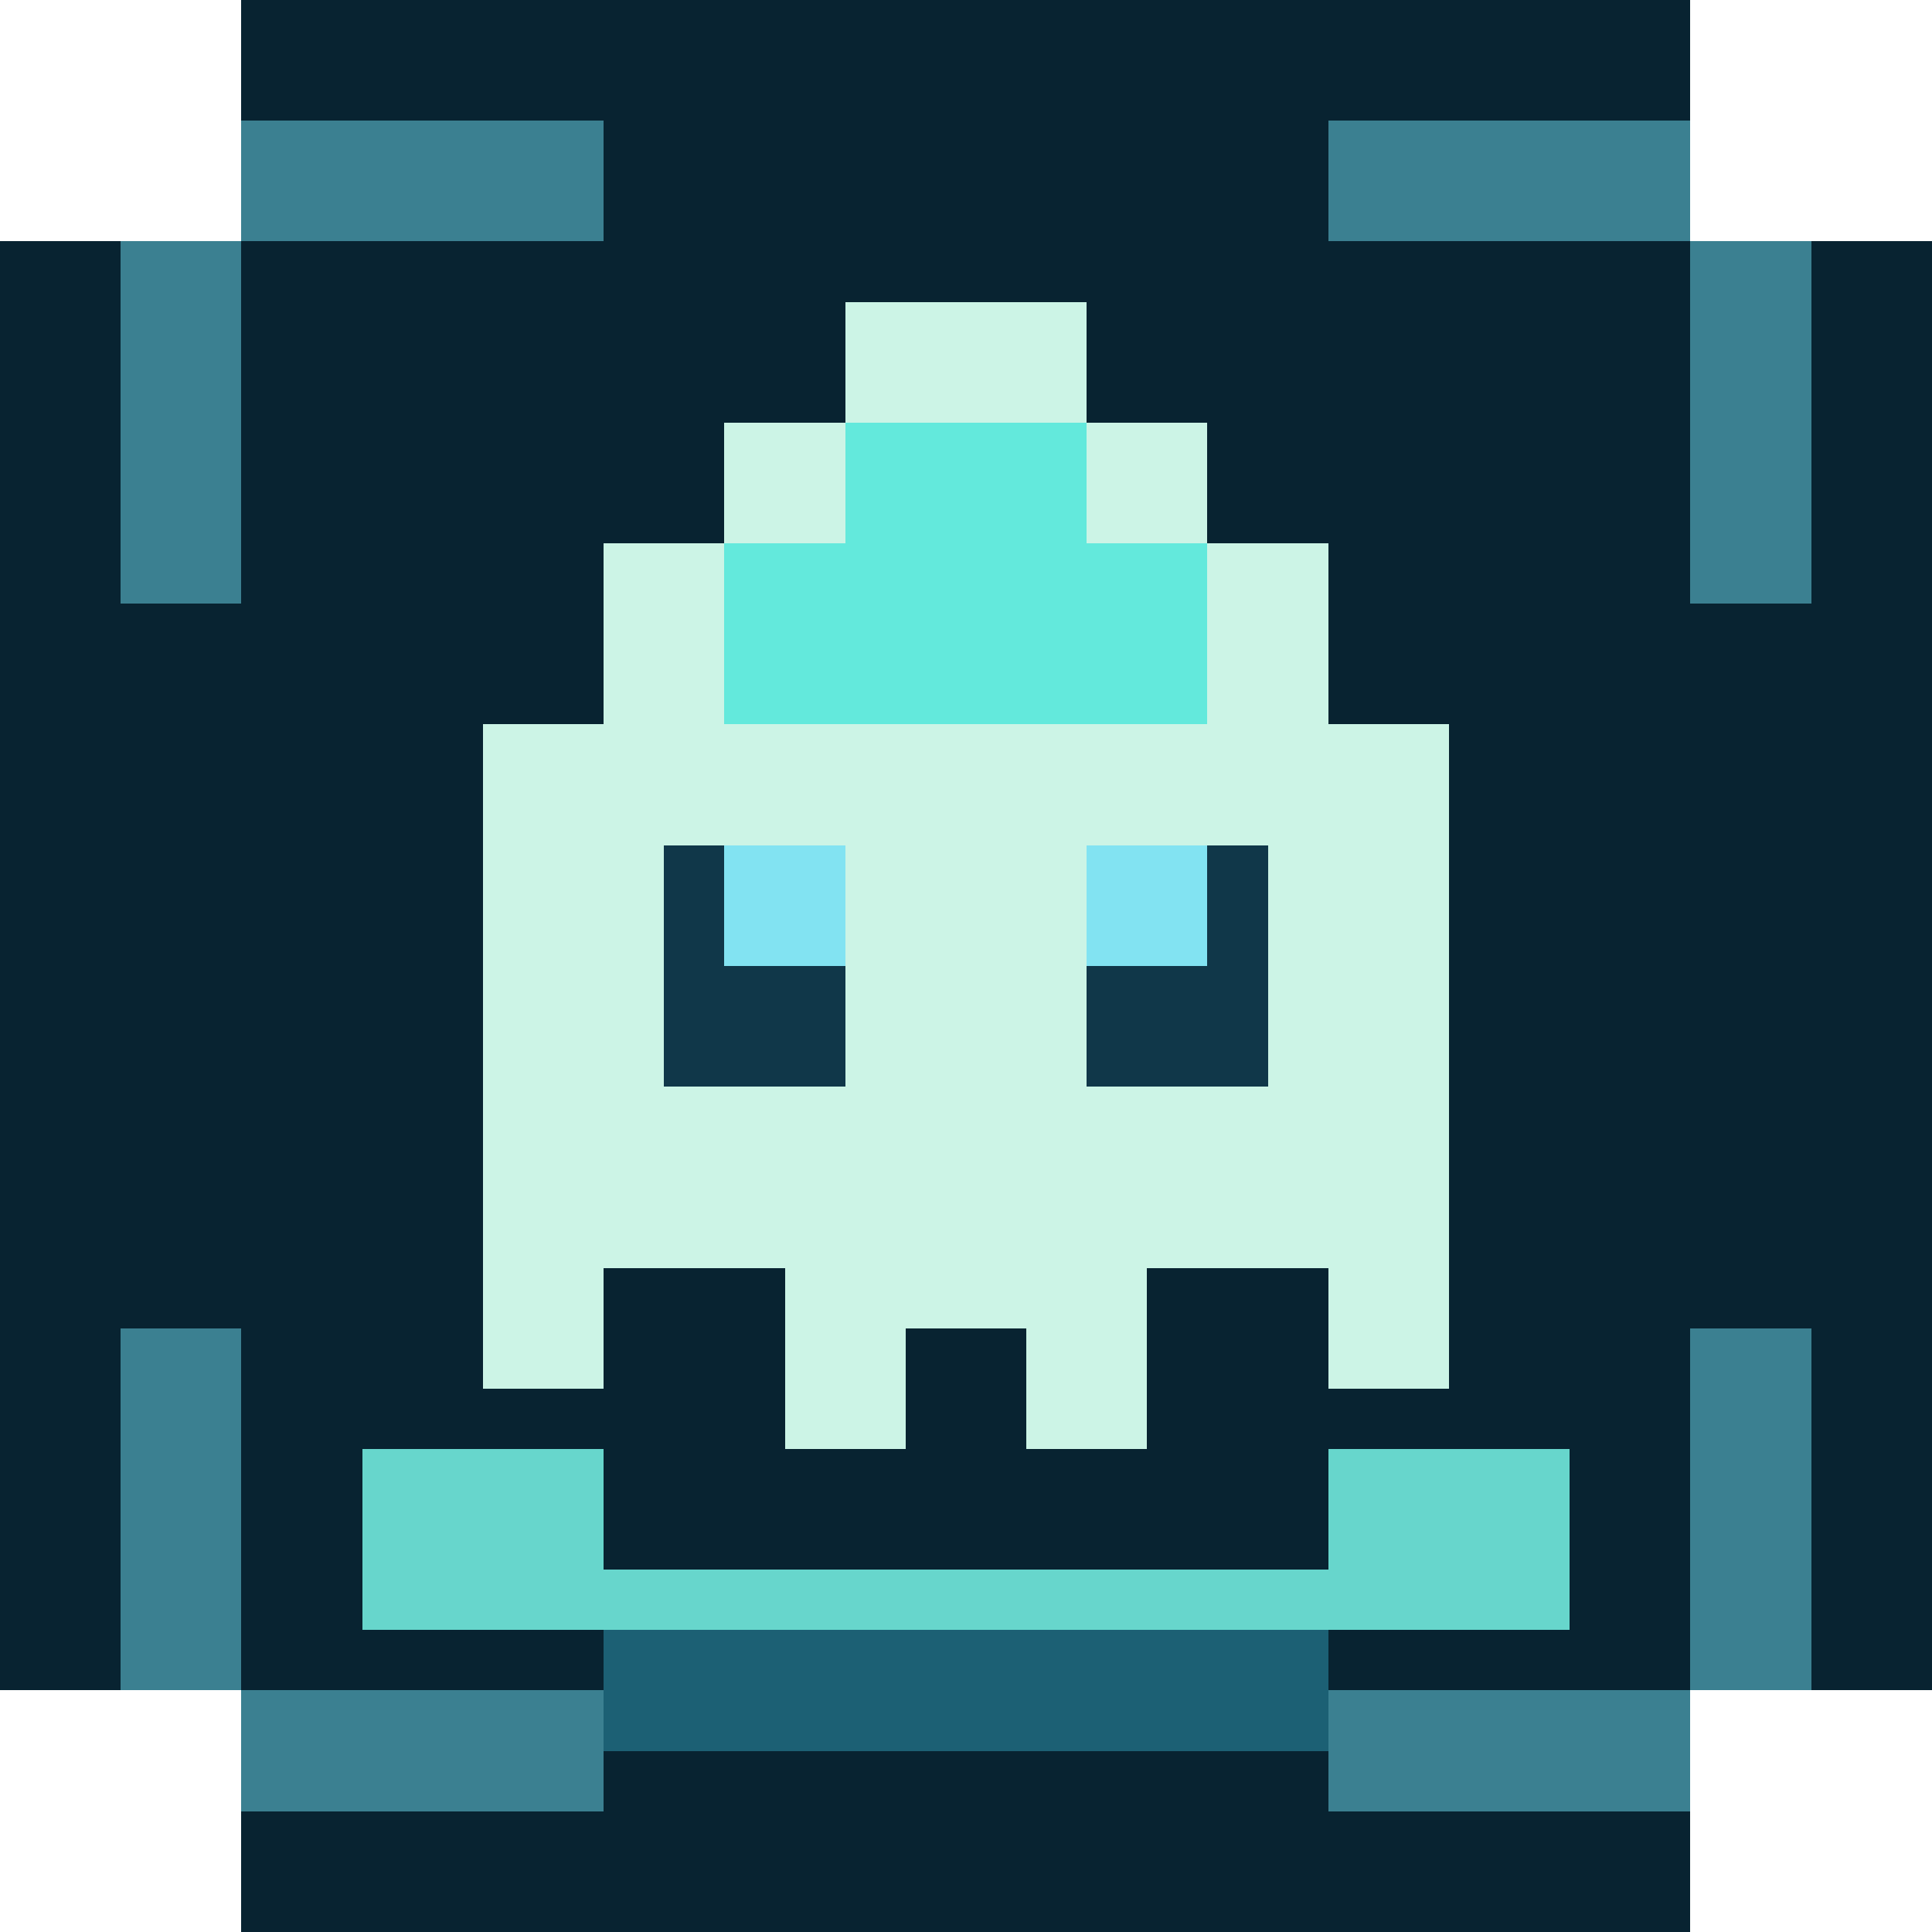
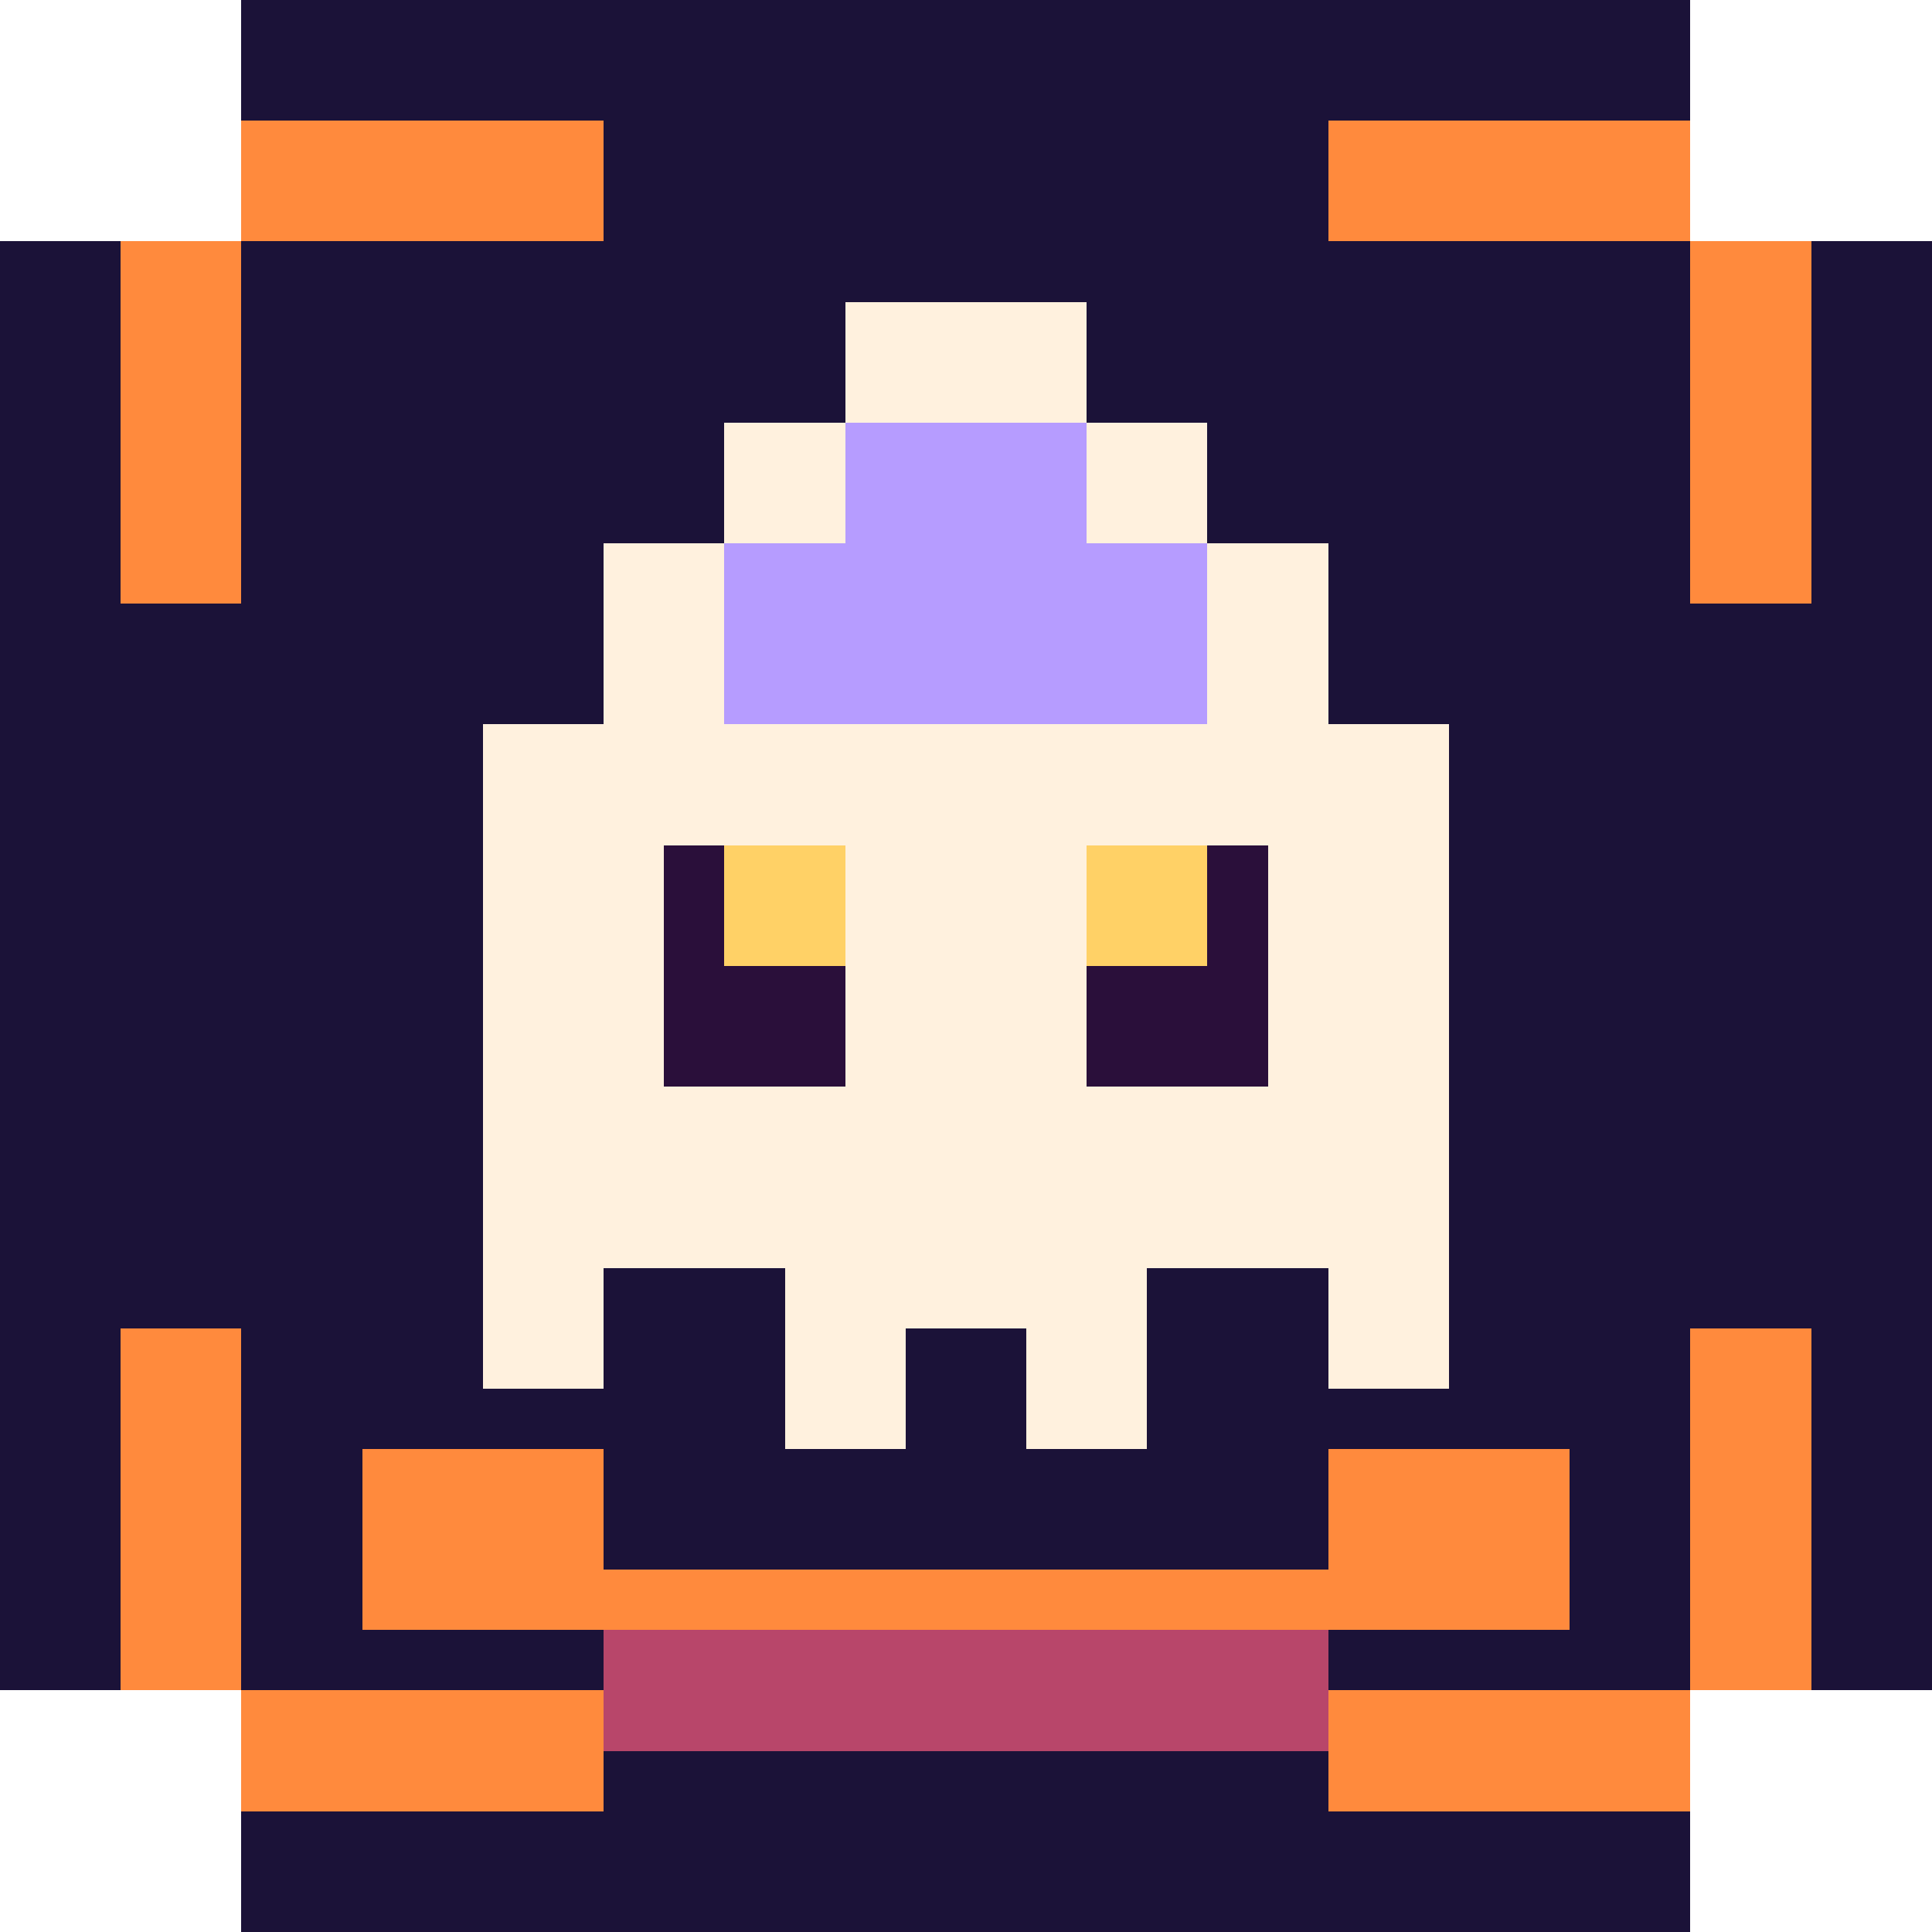
<svg xmlns="http://www.w3.org/2000/svg" viewBox="0 0 64 64" shape-rendering="crispEdges">
-   <path fill="#082331" d="M8 0h48v8h8v48h-8v8H8v-8H0V8h8z" />
-   <path fill="#3b8091" d="M8 4h12v4H8v12H4V8h4zm36 0h12v4h4v12h-4V8H44zM4 44h4v12h12v4H8v-4H4zm52 0h4v12h-4v4H44v-4h12z" />
-   <path fill="#ccf4e6" d="M28 10h8v4h4v4h4v6h4v22h-4v-4h-6v6h-4v-4h-4v4h-4v-6h-6v4h-4V24h4v-6h4v-4h4z" />
-   <path fill="#63e9dc" d="M28 14h8v4h4v6H24v-6h4z" />
-   <path fill="#103749" d="M22 28h6v8h-6zm14 0h6v8h-6z" />
-   <path fill="#82e3f2" d="M24 28h4v4h-4zm12 0h4v4h-4z" />
-   <path fill="#67d6cc" d="M12 48h8v4h24v-4h8v6h-8v4H20v-4h-8z" />
-   <path fill="#1c6074" d="M20 54h24v4H20z" />
+   <path fill="#1b1238" d="M8 0h48v8h8v48h-8v8H8v-8H0V8h8z" />
+   <path fill="#ff8a3d" d="M8 4h12v4H8v12H4V8h4zm36 0h12v4h4v12h-4V8H44zM4 44h4v12h12v4H8v-4H4zm52 0h4v12h-4v4H44v-4h12z" />
+   <path fill="#fff1de" d="M28 10h8v4h4v4h4v6h4v22h-4v-4h-6v6h-4v-4h-4v4h-4v-6h-6v4h-4V24h4v-6h4v-4h4z" />
+   <path fill="#b69cff" d="M28 14h8v4h4v6H24v-6h4z" />
+   <path fill="#2a0f3a" d="M22 28h6v8h-6zm14 0h6v8h-6z" />
+   <path fill="#ffd166" d="M24 28h4v4h-4zm12 0h4v4h-4z" />
+   <path fill="#ff8a3d" d="M12 48h8v4h24v-4h8v6h-8v4H20v-4h-8z" />
+   <path fill="#b8466a" d="M20 54h24v4H20z" />
</svg>
